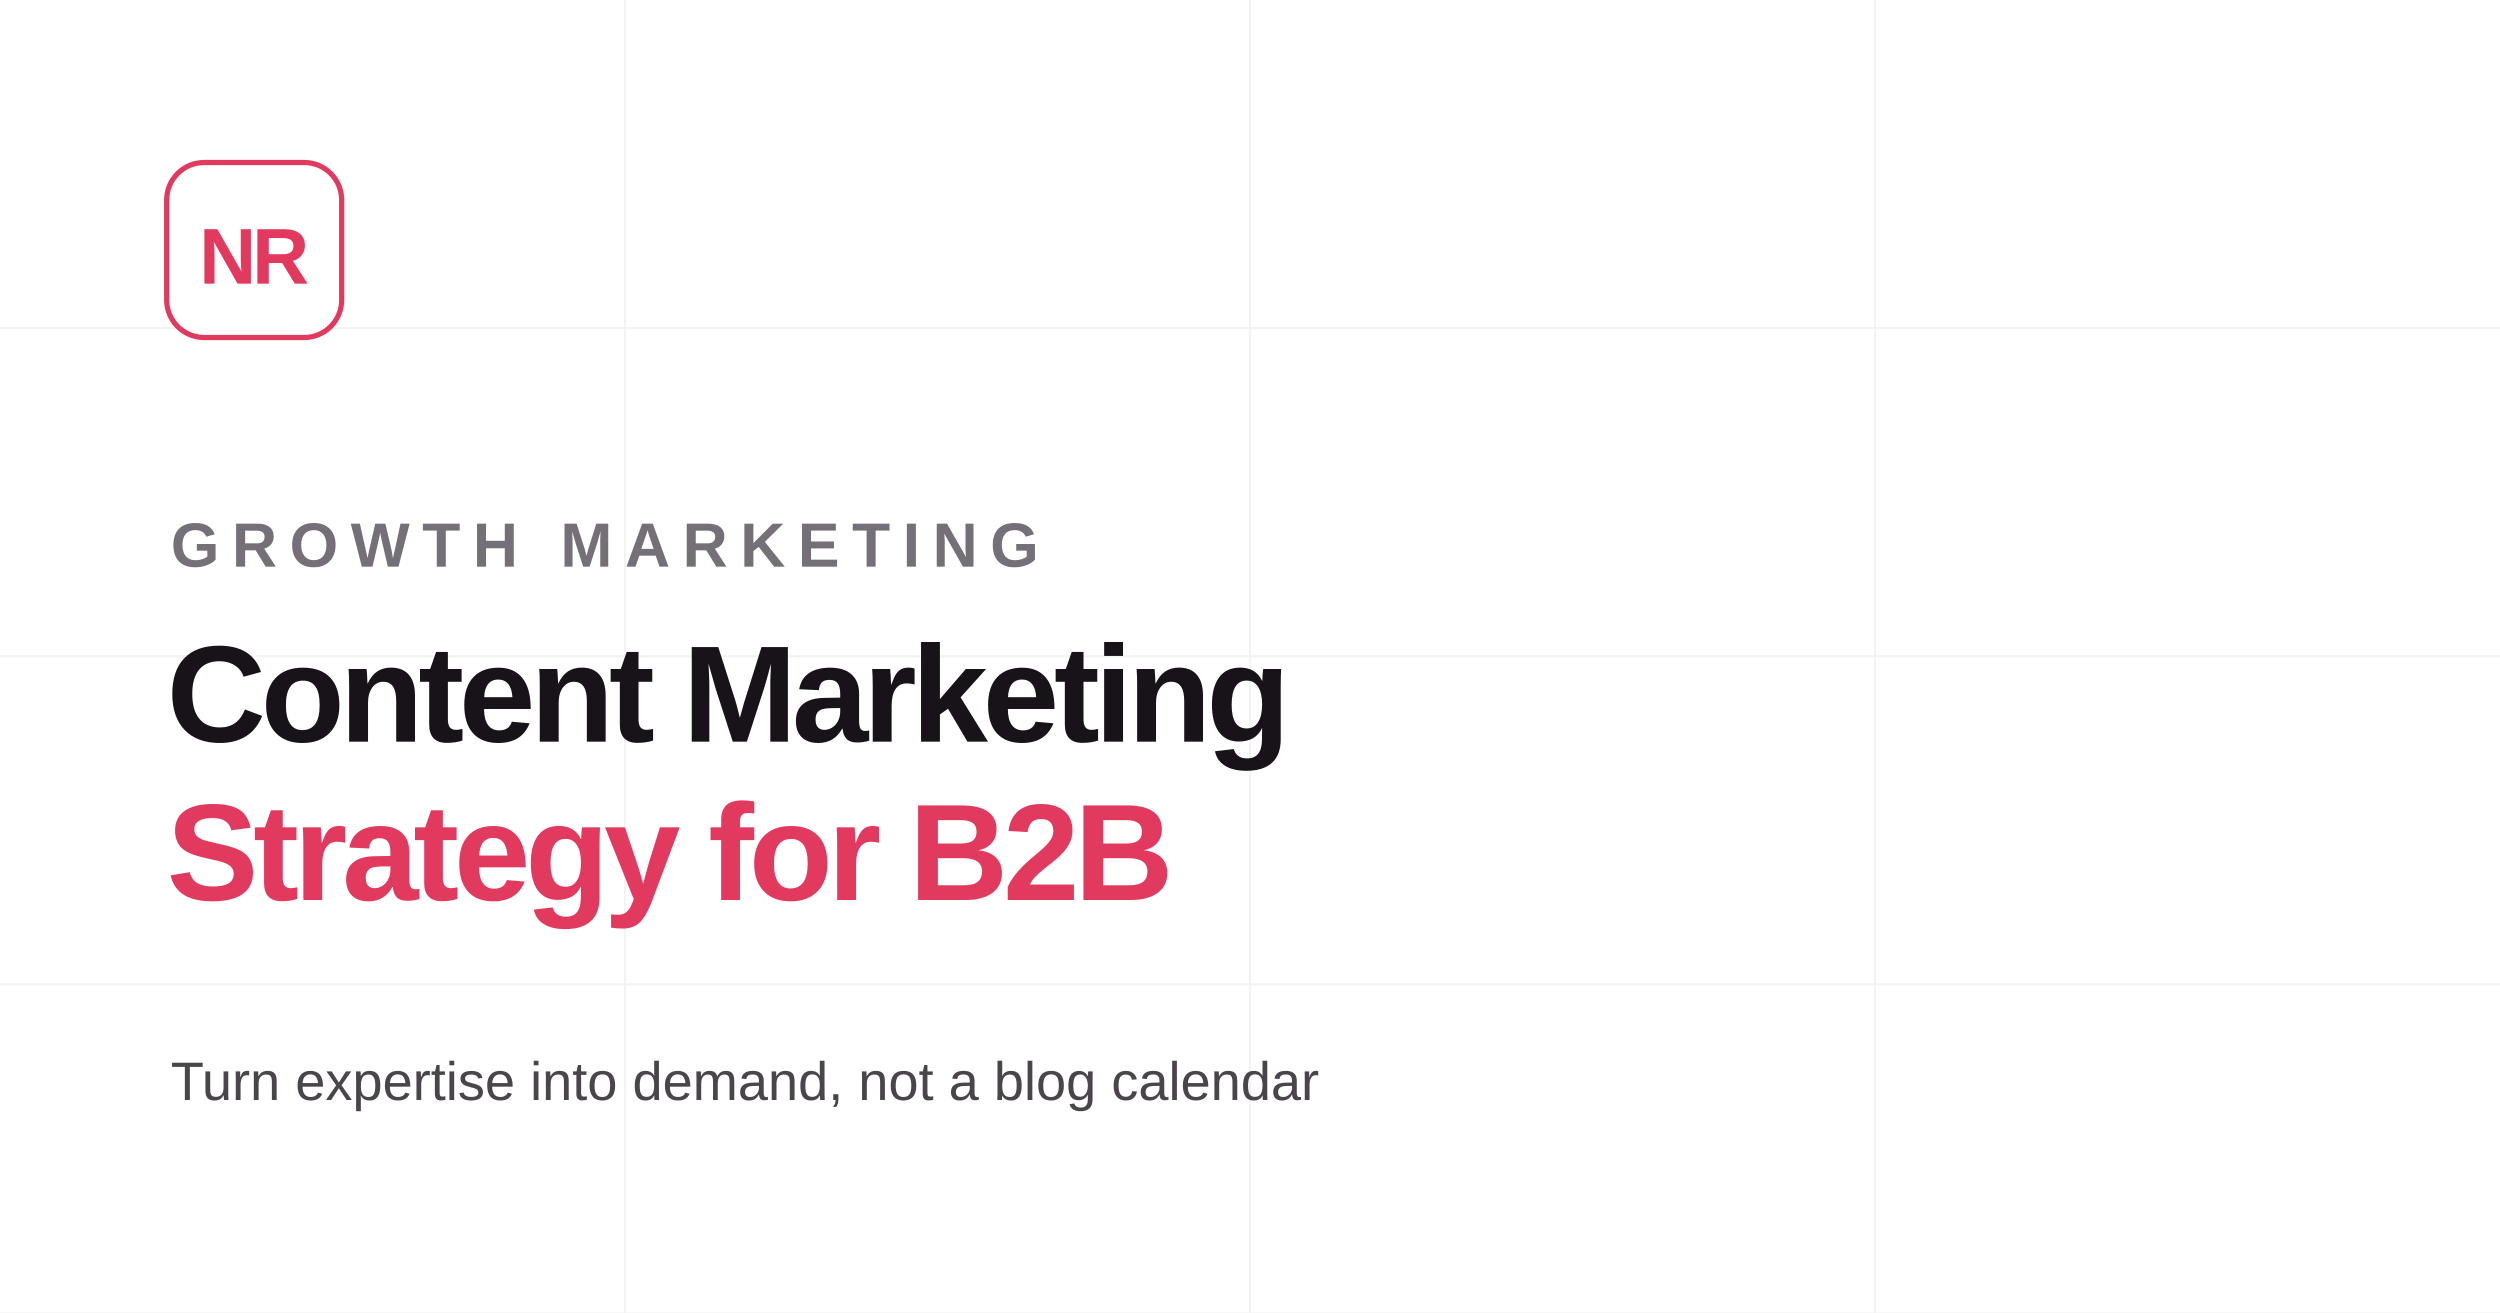
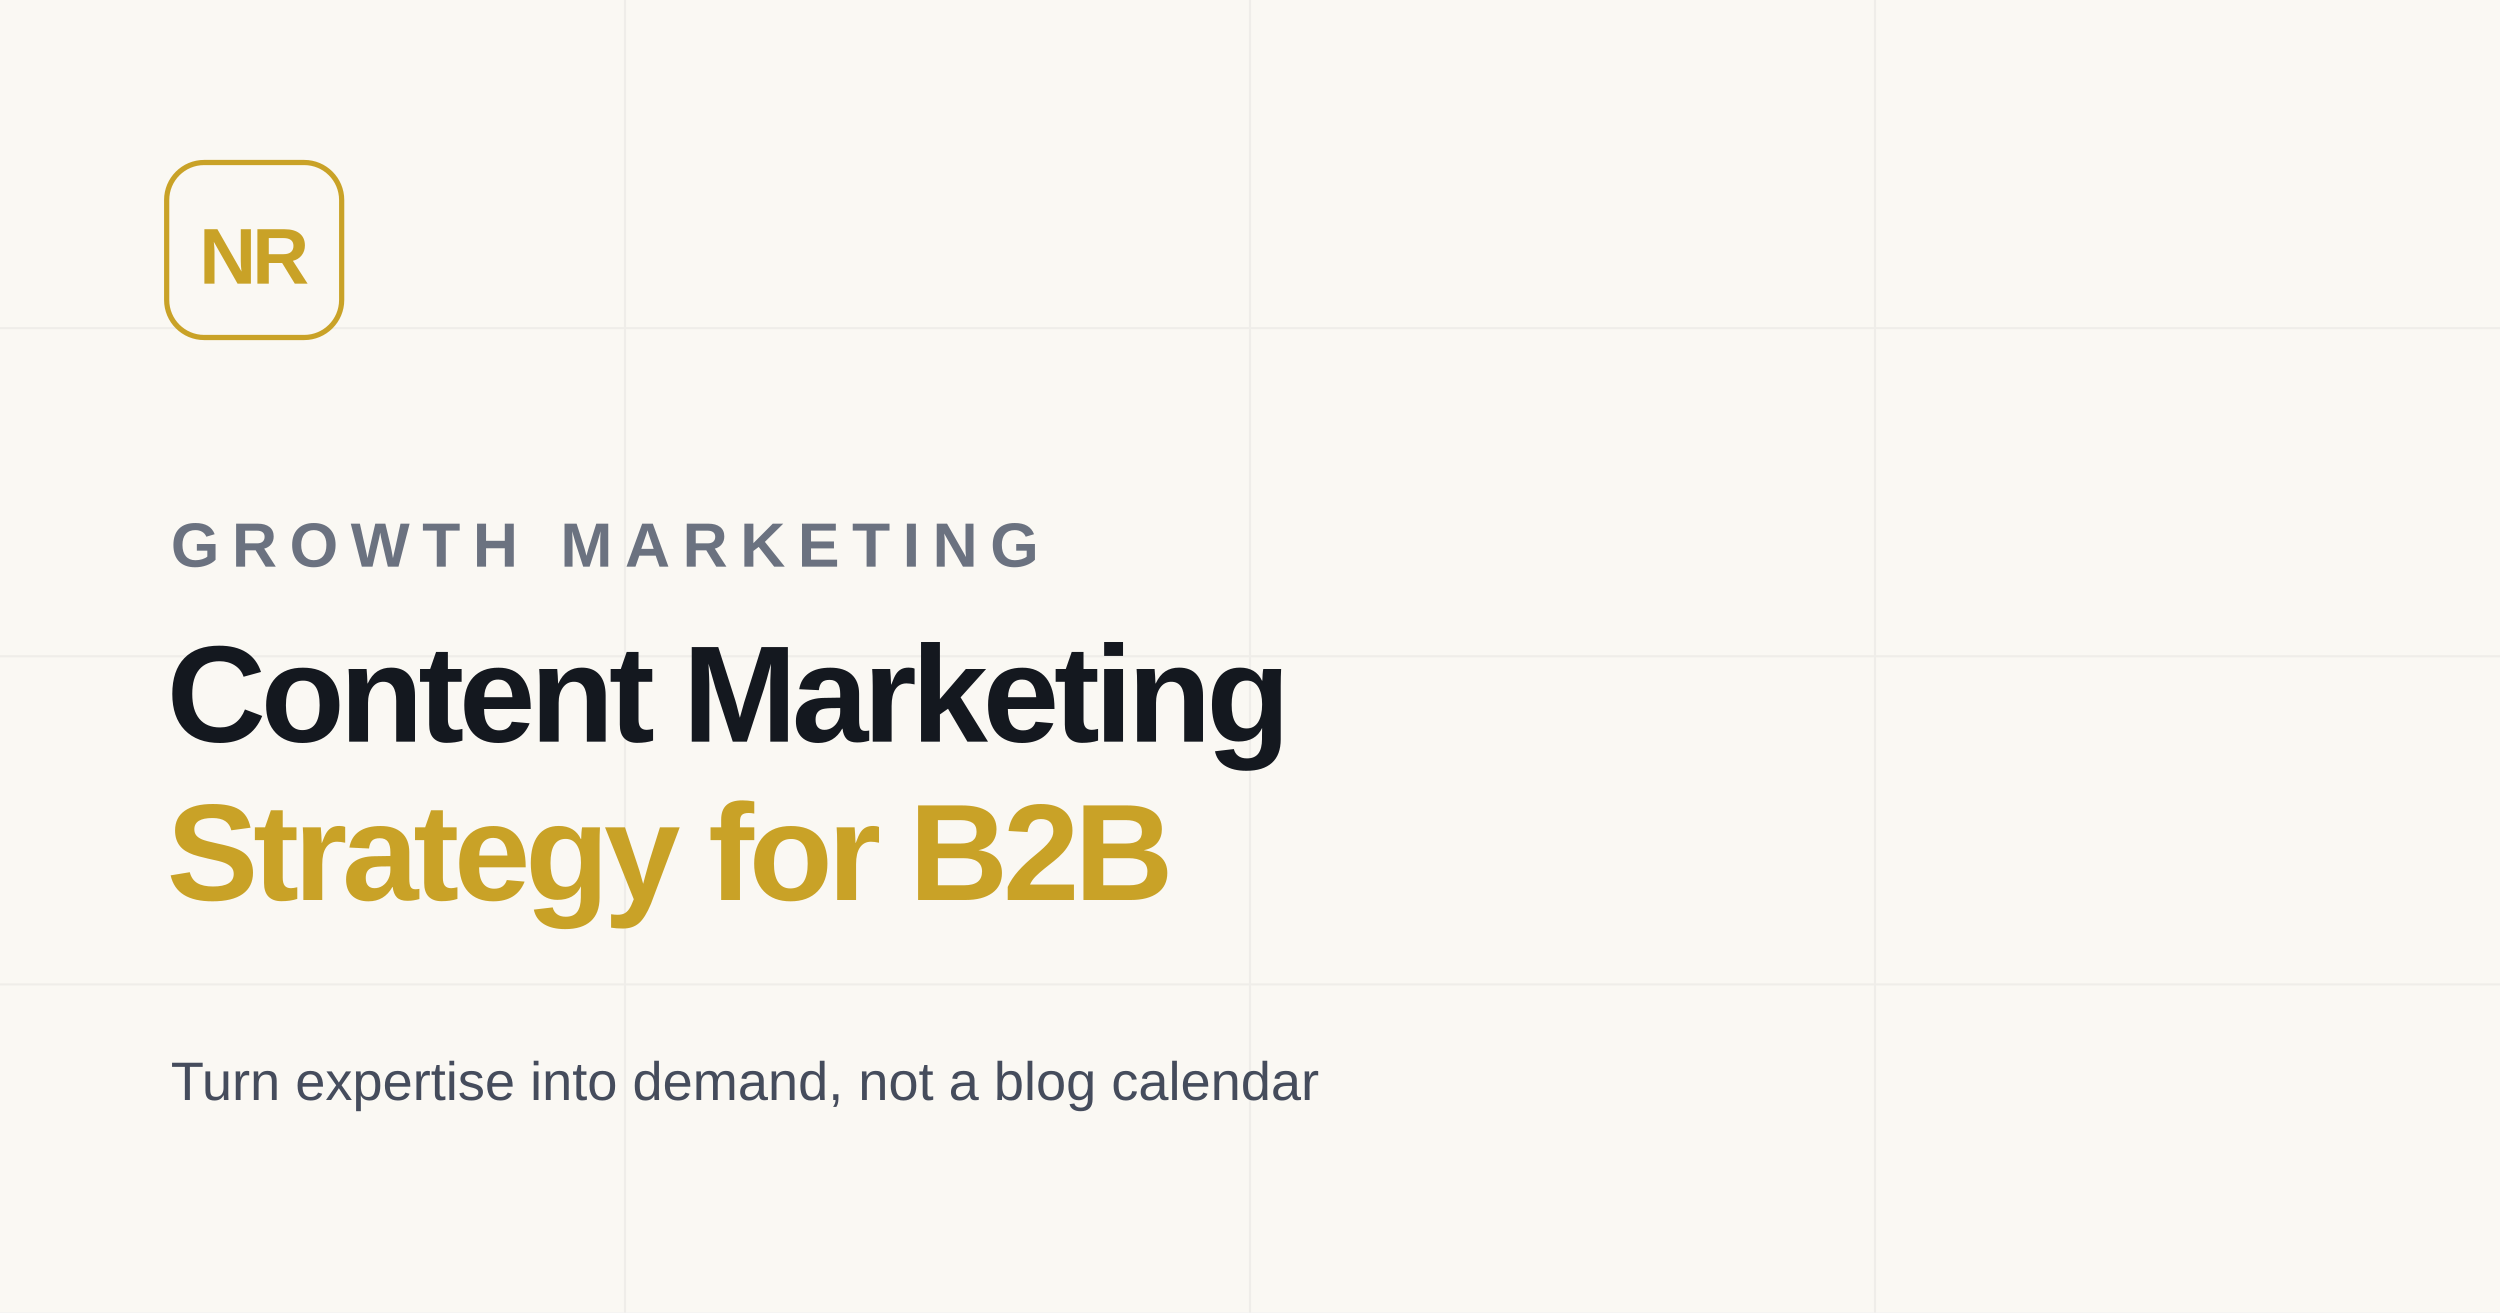
<svg xmlns="http://www.w3.org/2000/svg" viewBox="0 0 1200 630" width="1200" height="630">
  <defs>
    <radialGradient id="glow" cx="0" cy="0" r="1" gradientTransform="translate(1120 70) scale(560)">
-       <stop offset="0" stop-color="#e23a5e" stop-opacity=".16" />
-       <stop offset="1" stop-color="#e23a5e" stop-opacity="0" />
+       <stop offset="0" stop-color="#c9a227" stop-opacity=".16" />
+       <stop offset="1" stop-color="#c9a227" stop-opacity="0" />
    </radialGradient>
  </defs>
-   <rect width="1200" height="630" fill="#ffffff" />
+   <rect width="1200" height="630" fill="#faf8f3" />
  <rect width="1200" height="630" fill="url(#glow)" />
-   <g fill="none" stroke="#181318" stroke-opacity=".05">
+   <g fill="none" stroke="#14181f" stroke-opacity=".05">
    <path d="M0 157.5H1200M0 315H1200M0 472.5H1200M300 0V630M600 0V630M900 0V630" />
  </g>
-   <rect x="80" y="78" width="84" height="84" rx="18" fill="#ffffff" stroke="#e23a5e" stroke-width="2.5" />
-   <text x="122" y="123" font-family="'Poppins','Segoe UI',Arial,sans-serif" font-size="38" font-weight="800" letter-spacing="-2" fill="#e23a5e" text-anchor="middle" dominant-baseline="central">NR</text>
-   <text x="82" y="272" font-family="'Poppins','Segoe UI',Arial,sans-serif" font-size="30" font-weight="700" letter-spacing="6" fill="#756f77">GROWTH MARKETING</text>
+   <rect x="80" y="78" width="84" height="84" rx="18" fill="#faf8f3" stroke="#c9a227" stroke-width="2.5" />
+   <text x="122" y="123" font-family="'Poppins','Segoe UI',Arial,sans-serif" font-size="38" font-weight="800" letter-spacing="-2" fill="#c9a227" text-anchor="middle" dominant-baseline="central">NR</text>
+   <text x="82" y="272" font-family="'Poppins','Segoe UI',Arial,sans-serif" font-size="30" font-weight="700" letter-spacing="6" fill="#6b7280">GROWTH MARKETING</text>
  <g font-family="'Poppins','Segoe UI',Arial,sans-serif" font-size="66" font-weight="800" letter-spacing="-2.5">
-     <text x="80" y="356" fill="#181318">Content Marketing</text>
-     <text x="80" y="432" fill="#181318">
-       <tspan fill="#e23a5e">Strategy for B2B</tspan>
+     <text x="80" y="356" fill="#14181f">Content Marketing</text>
+     <text x="80" y="432" fill="#14181f">
+       <tspan fill="#c9a227">Strategy for B2B</tspan>
    </text>
  </g>
-   <text x="82" y="528" font-family="'Poppins','Segoe UI',Arial,sans-serif" font-size="26" font-weight="500" fill="#4a444b">Turn expertise into demand, not a blog calendar</text>
+   <text x="82" y="528" font-family="'Poppins','Segoe UI',Arial,sans-serif" font-size="26" font-weight="500" fill="#454c5c">Turn expertise into demand, not a blog calendar</text>
</svg>
